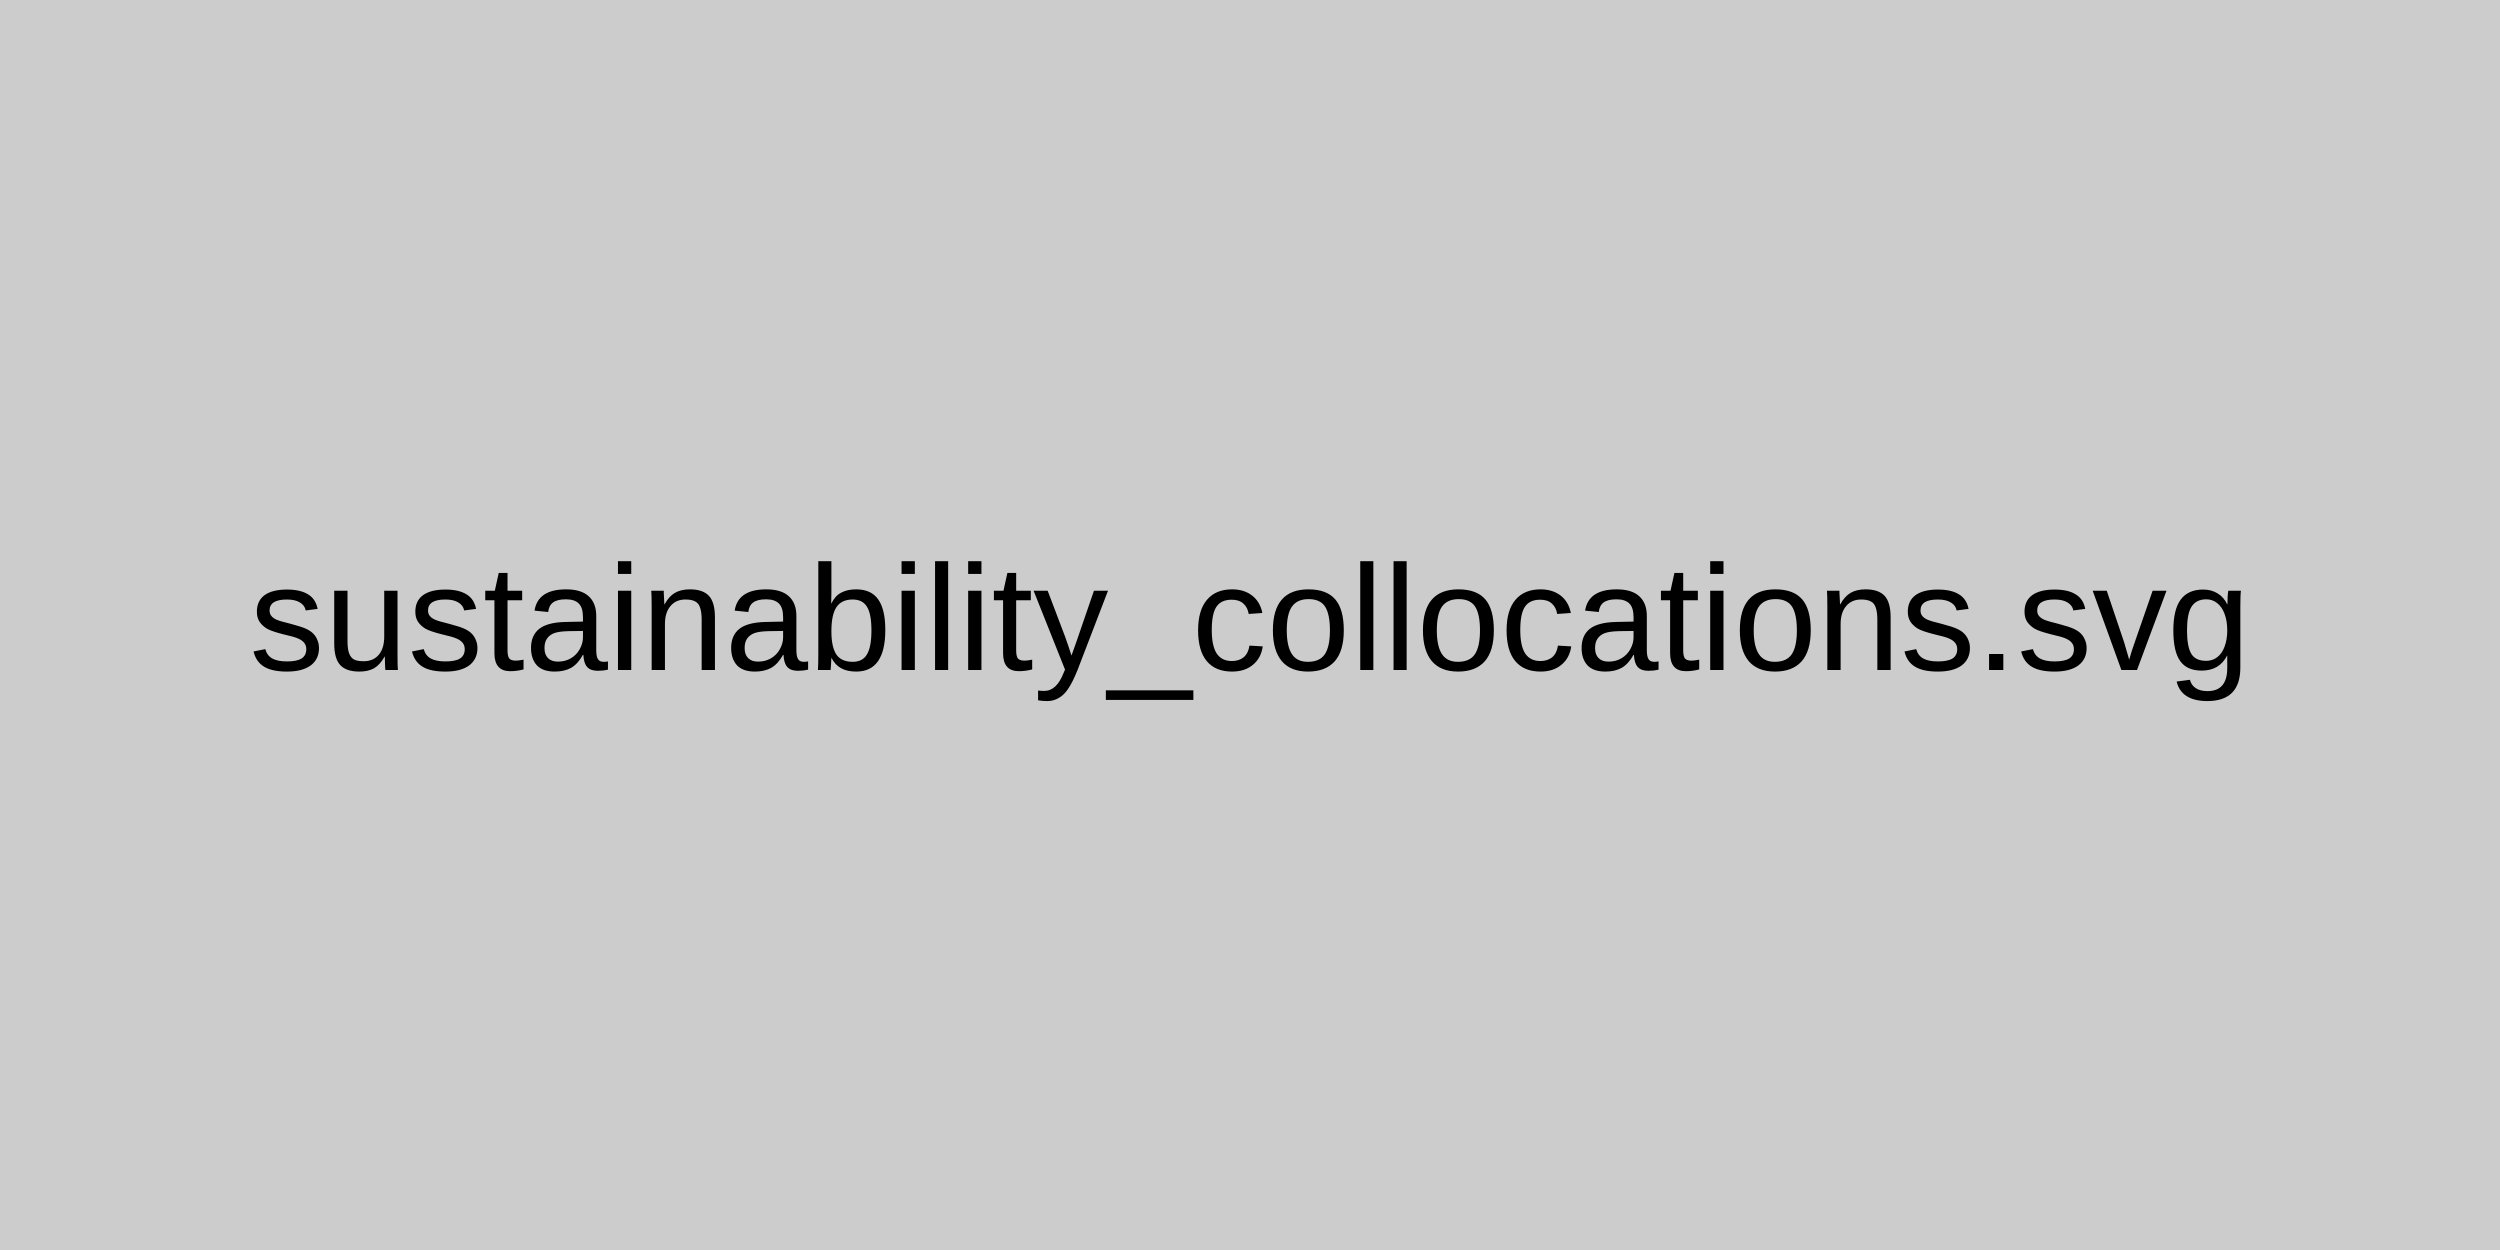
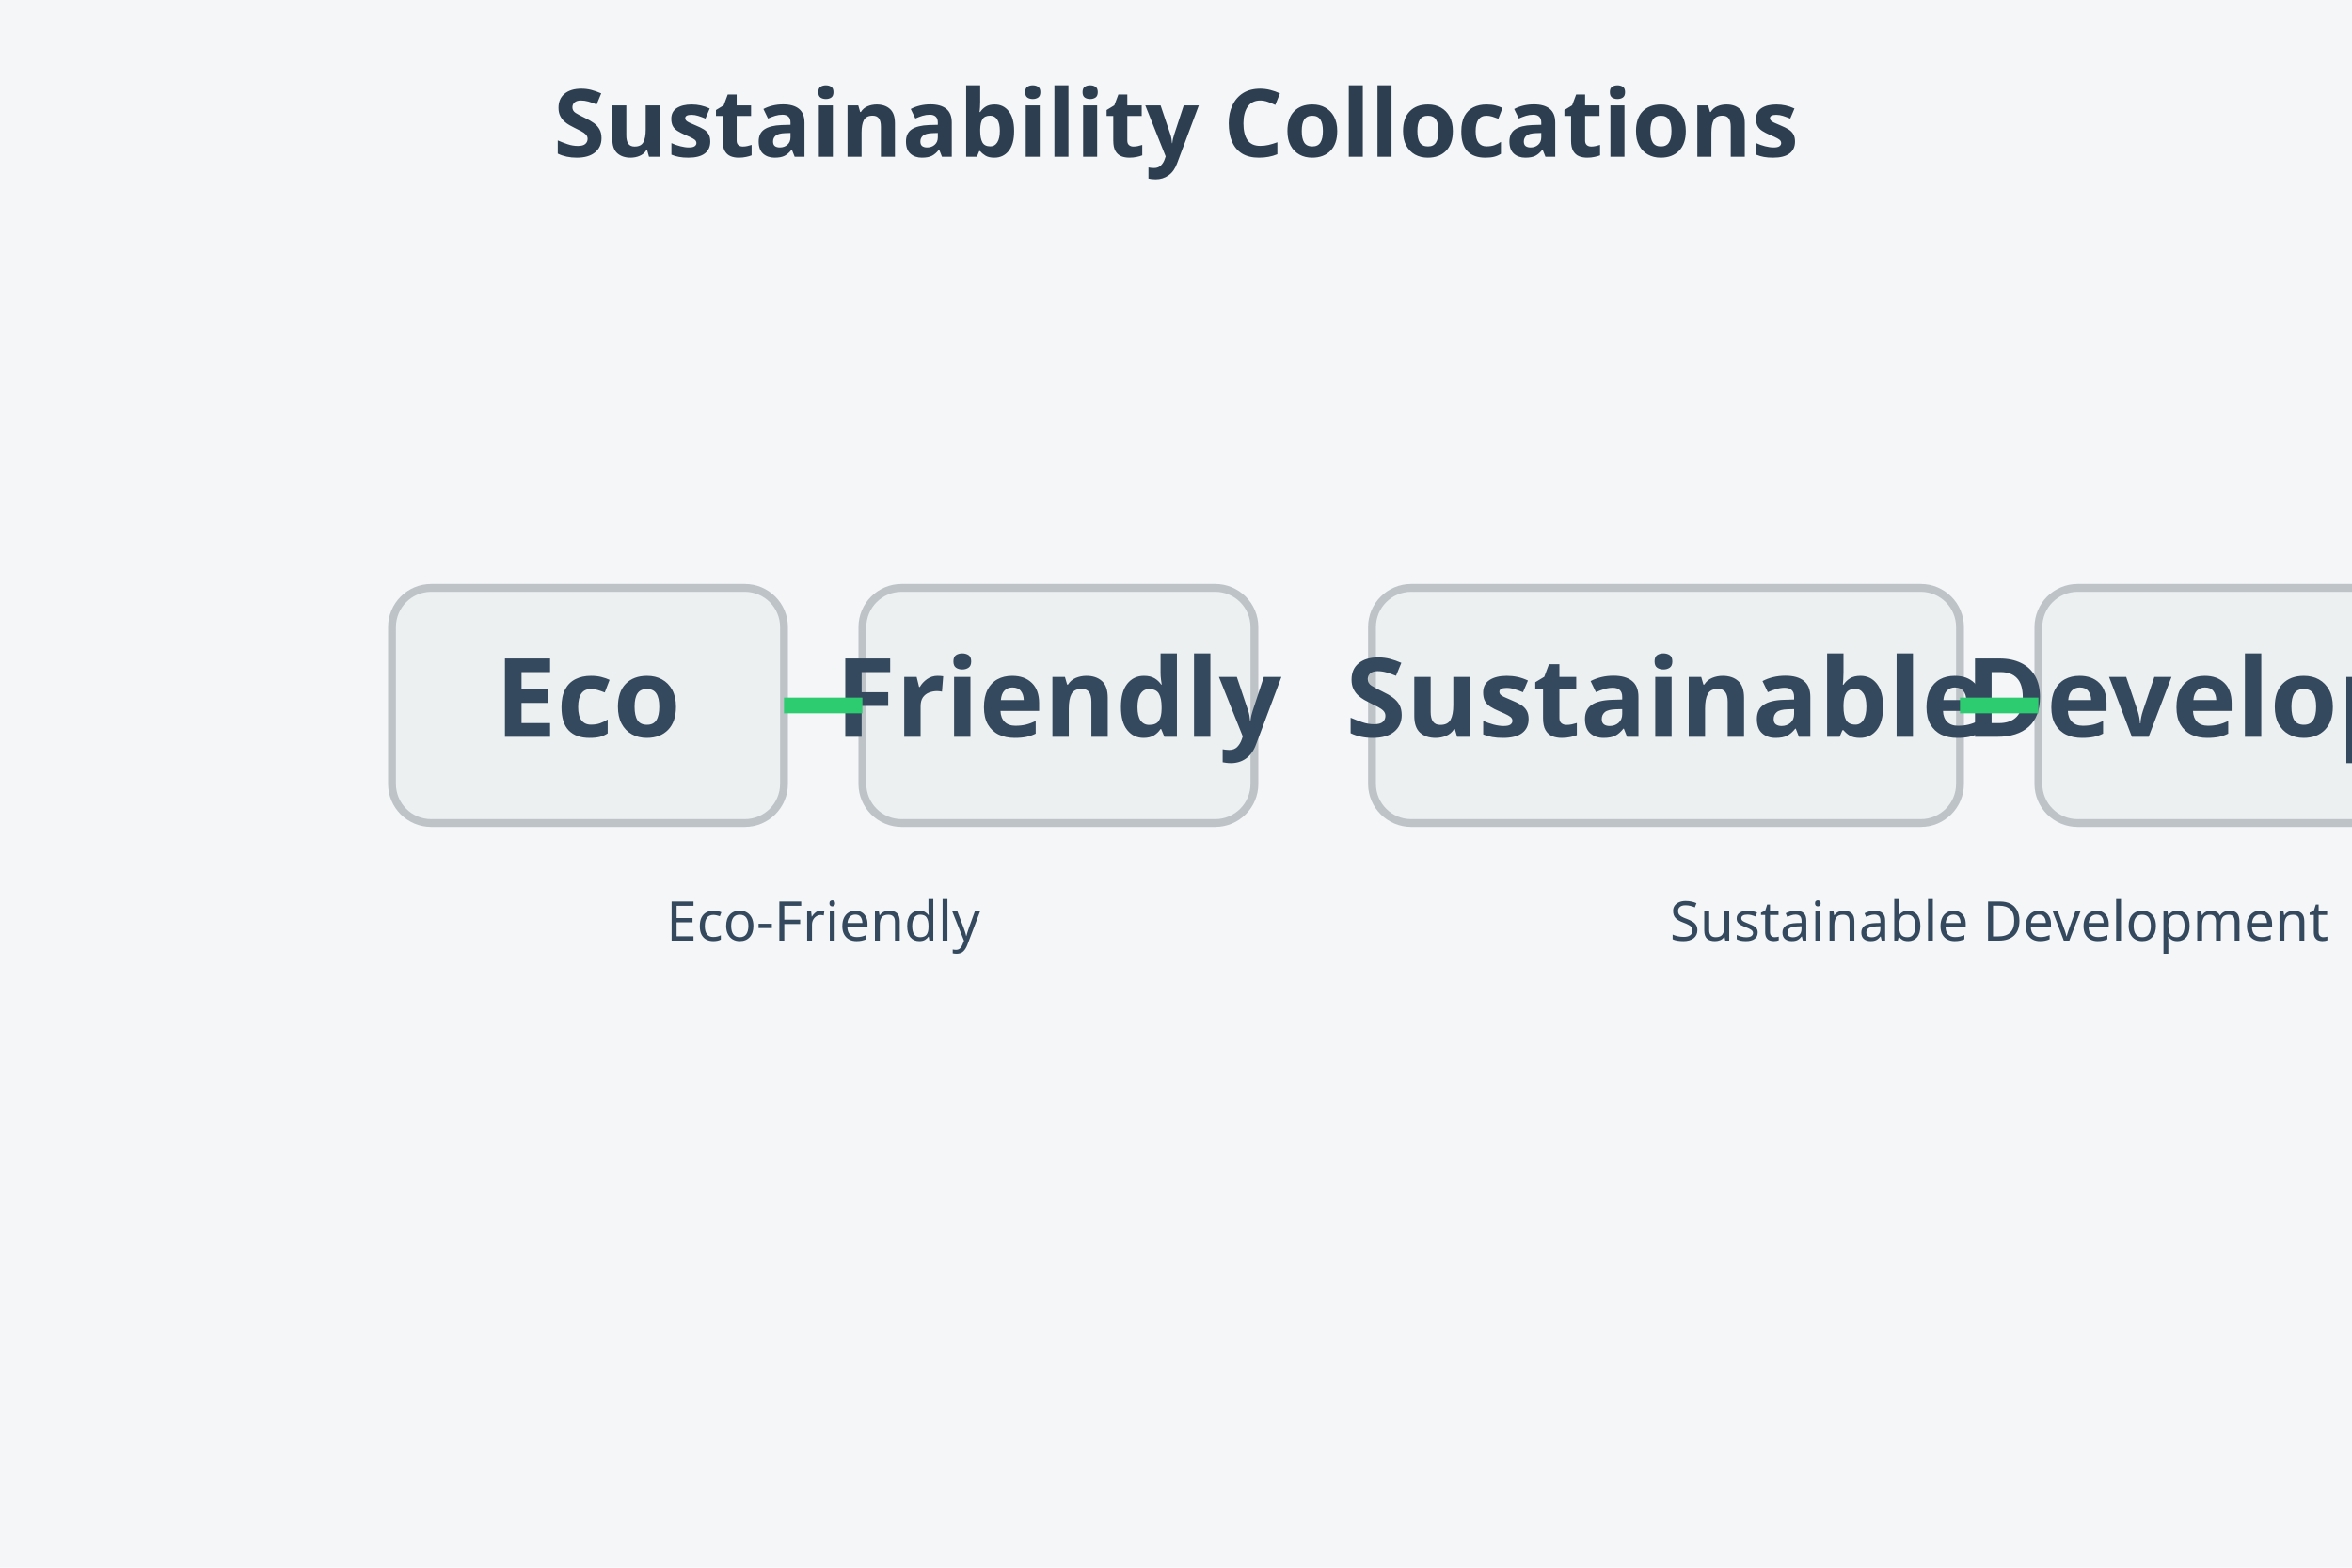
- <svg xmlns="http://www.w3.org/2000/svg" width="200" height="100">
-   <rect width="100%" height="100%" fill="#cccccc" />
-   <text x="50%" y="50%" font-family="Arial" font-size="12" fill="black" text-anchor="middle" dy=".3em">sustainability_collocations.svg</text>
+ <svg xmlns="http://www.w3.org/2000/svg" width="600" height="400" viewBox="0 0 600 400" font-family="sans-serif">
+   <defs>
+     <style>
+             .title { font-size: 24px; font-weight: bold; text-anchor: middle; fill: #2c3e50; }
+             .word-box { fill: #ecf0f1; stroke: #bdc3c7; stroke-width: 2; rx: 10; }
+             .word-text { font-size: 28px; font-weight: bold; text-anchor: middle; fill: #34495e; }
+             .connector { stroke: #2ecc71; stroke-width: 4; fill: none; }
+             .text-label { font-size: 14px; text-anchor: middle; fill: #34495e; }
+         </style>
+   </defs>
+   <rect width="600" height="400" fill="#f4f6f7" />
+   <text x="300" y="40" class="title">Sustainability Collocations</text>
+   <g transform="translate(100, 150)">
+     <rect x="0" y="0" width="100" height="60" class="word-box" />
+     <text x="50" y="38" class="word-text">Eco</text>
+     <rect x="120" y="0" width="100" height="60" class="word-box" />
+     <text x="170" y="38" class="word-text">Friendly</text>
+     <line x1="100" y1="30" x2="120" y2="30" class="connector" />
+     <text x="110" y="90" class="text-label">Eco-Friendly</text>
+   </g>
+   <g transform="translate(350, 150)">
+     <rect x="0" y="0" width="150" height="60" class="word-box" />
+     <text x="75" y="38" class="word-text">Sustainable</text>
+     <rect x="170" y="0" width="150" height="60" class="word-box" />
+     <text x="245" y="38" class="word-text">Development</text>
+     <line x1="150" y1="30" x2="170" y2="30" class="connector" />
+     <text x="160" y="90" class="text-label">Sustainable Development</text>
+   </g>
</svg>
